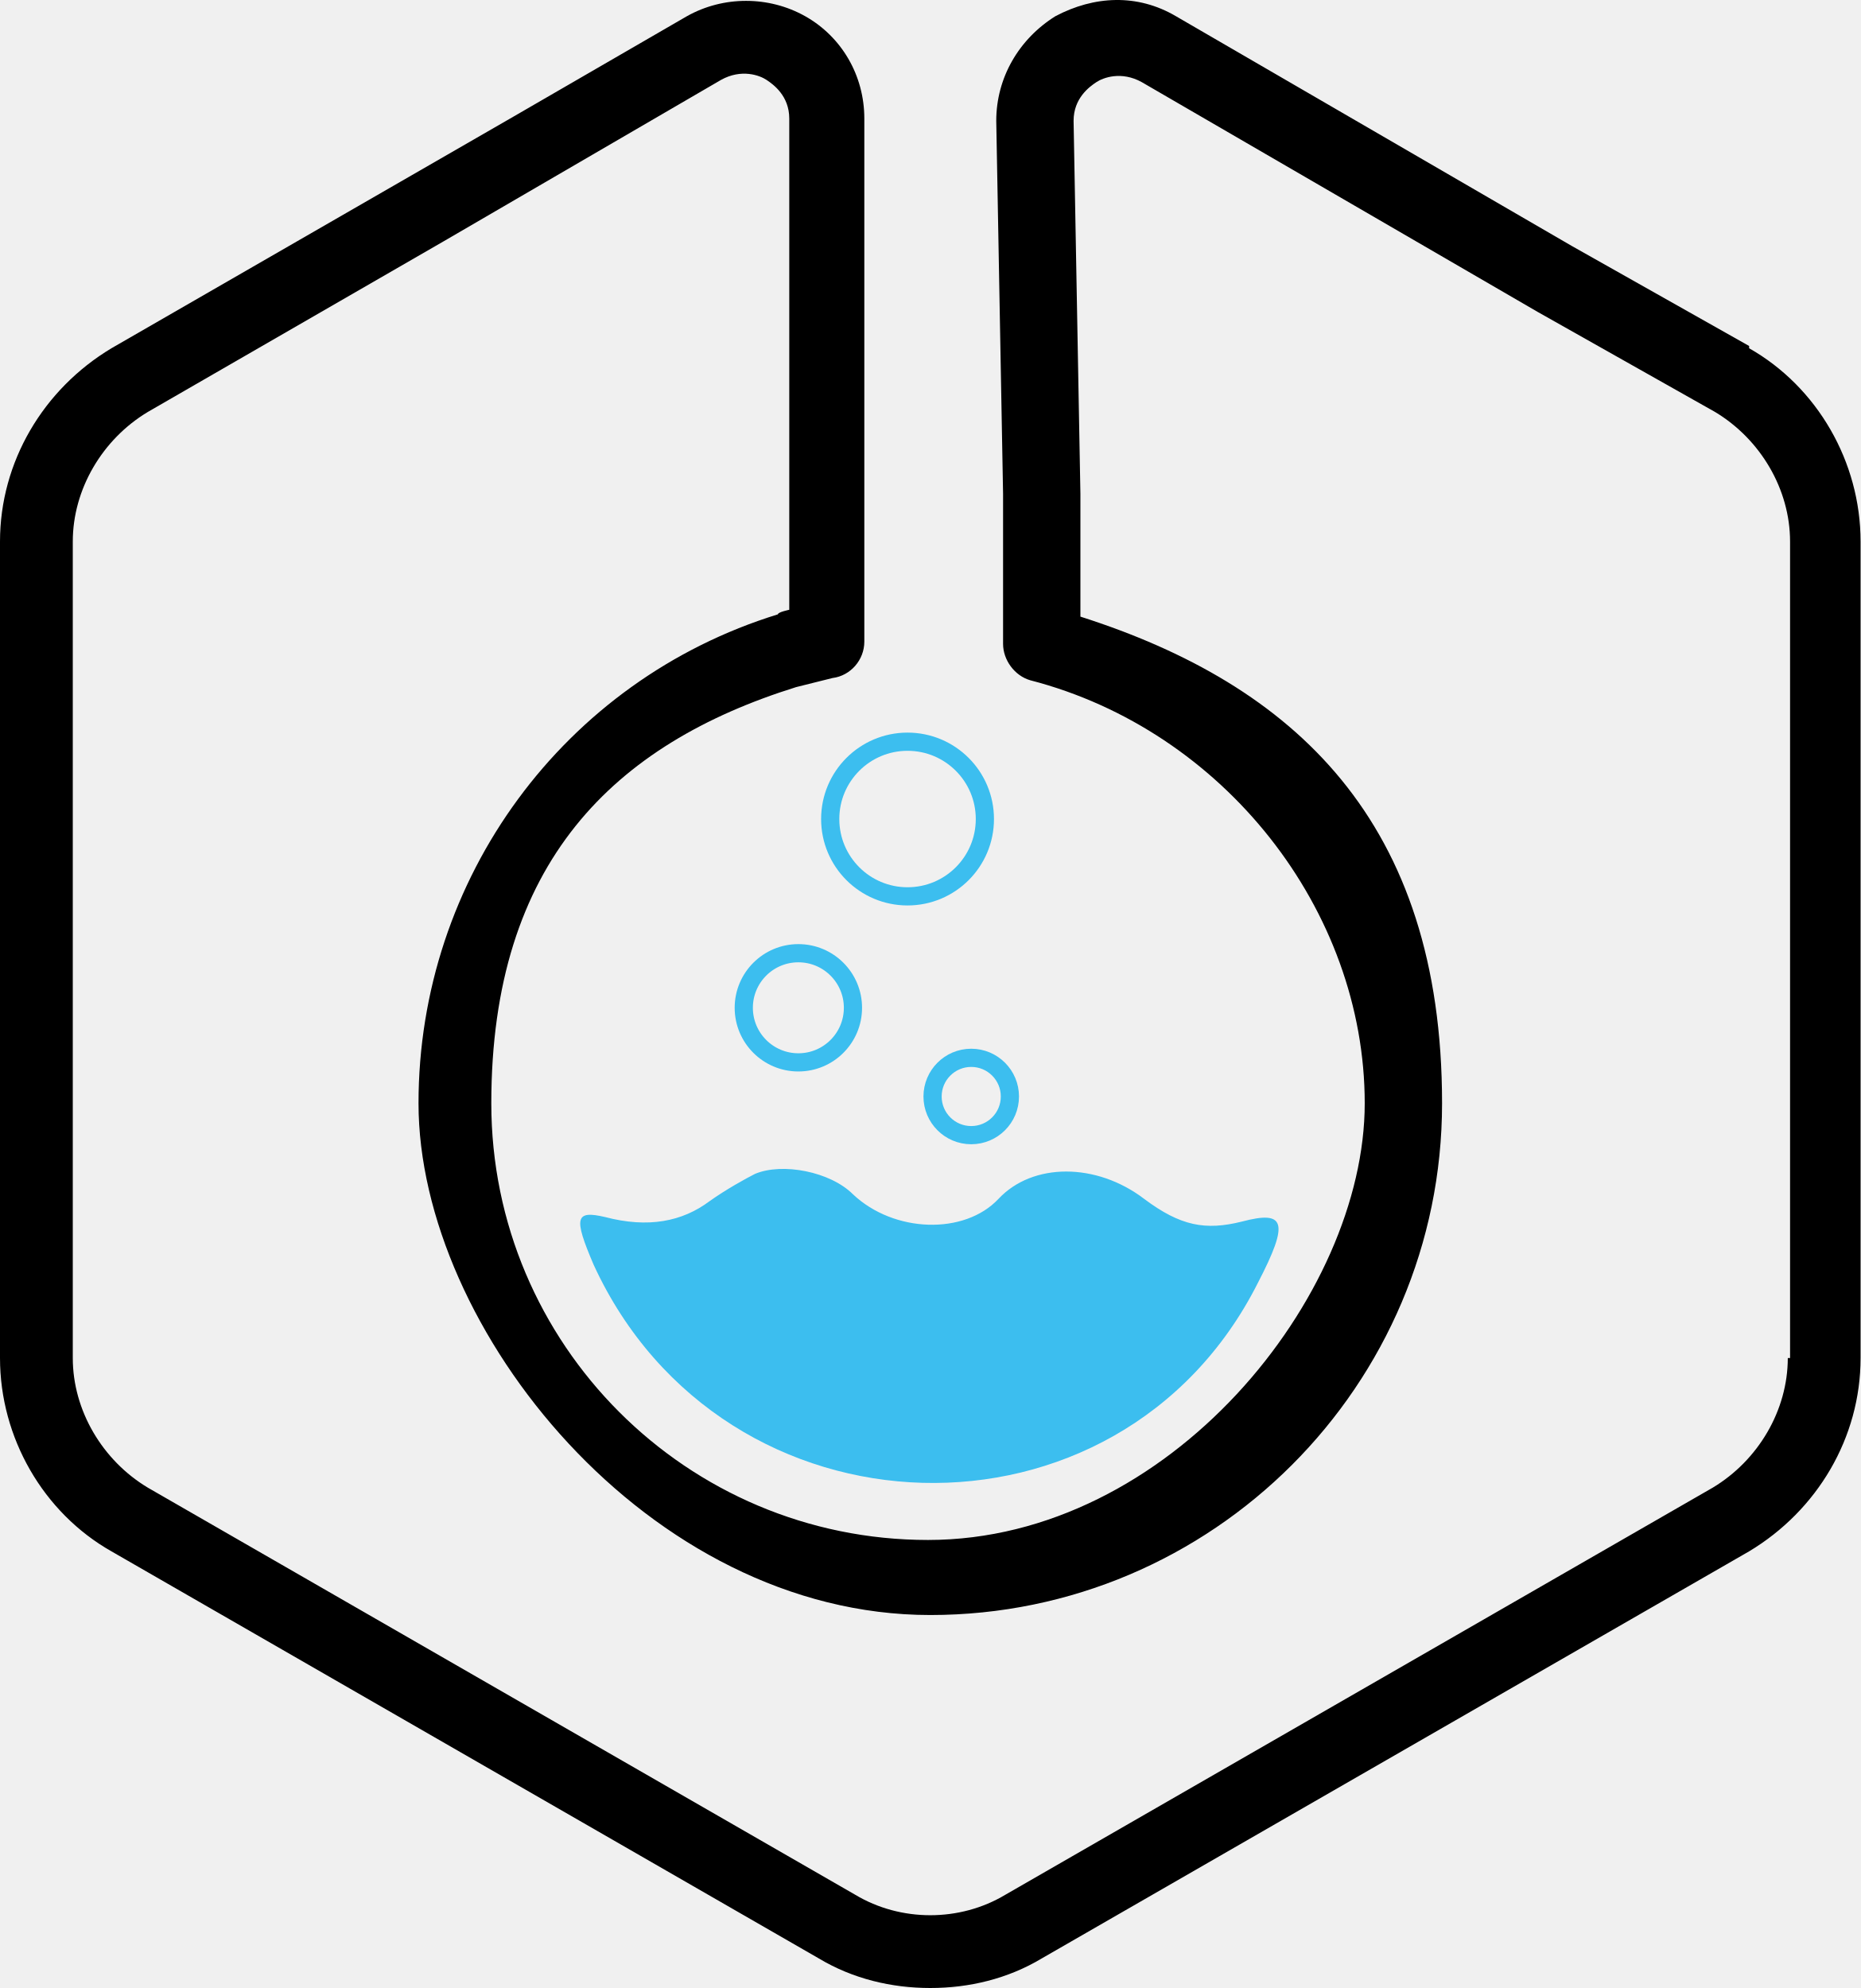
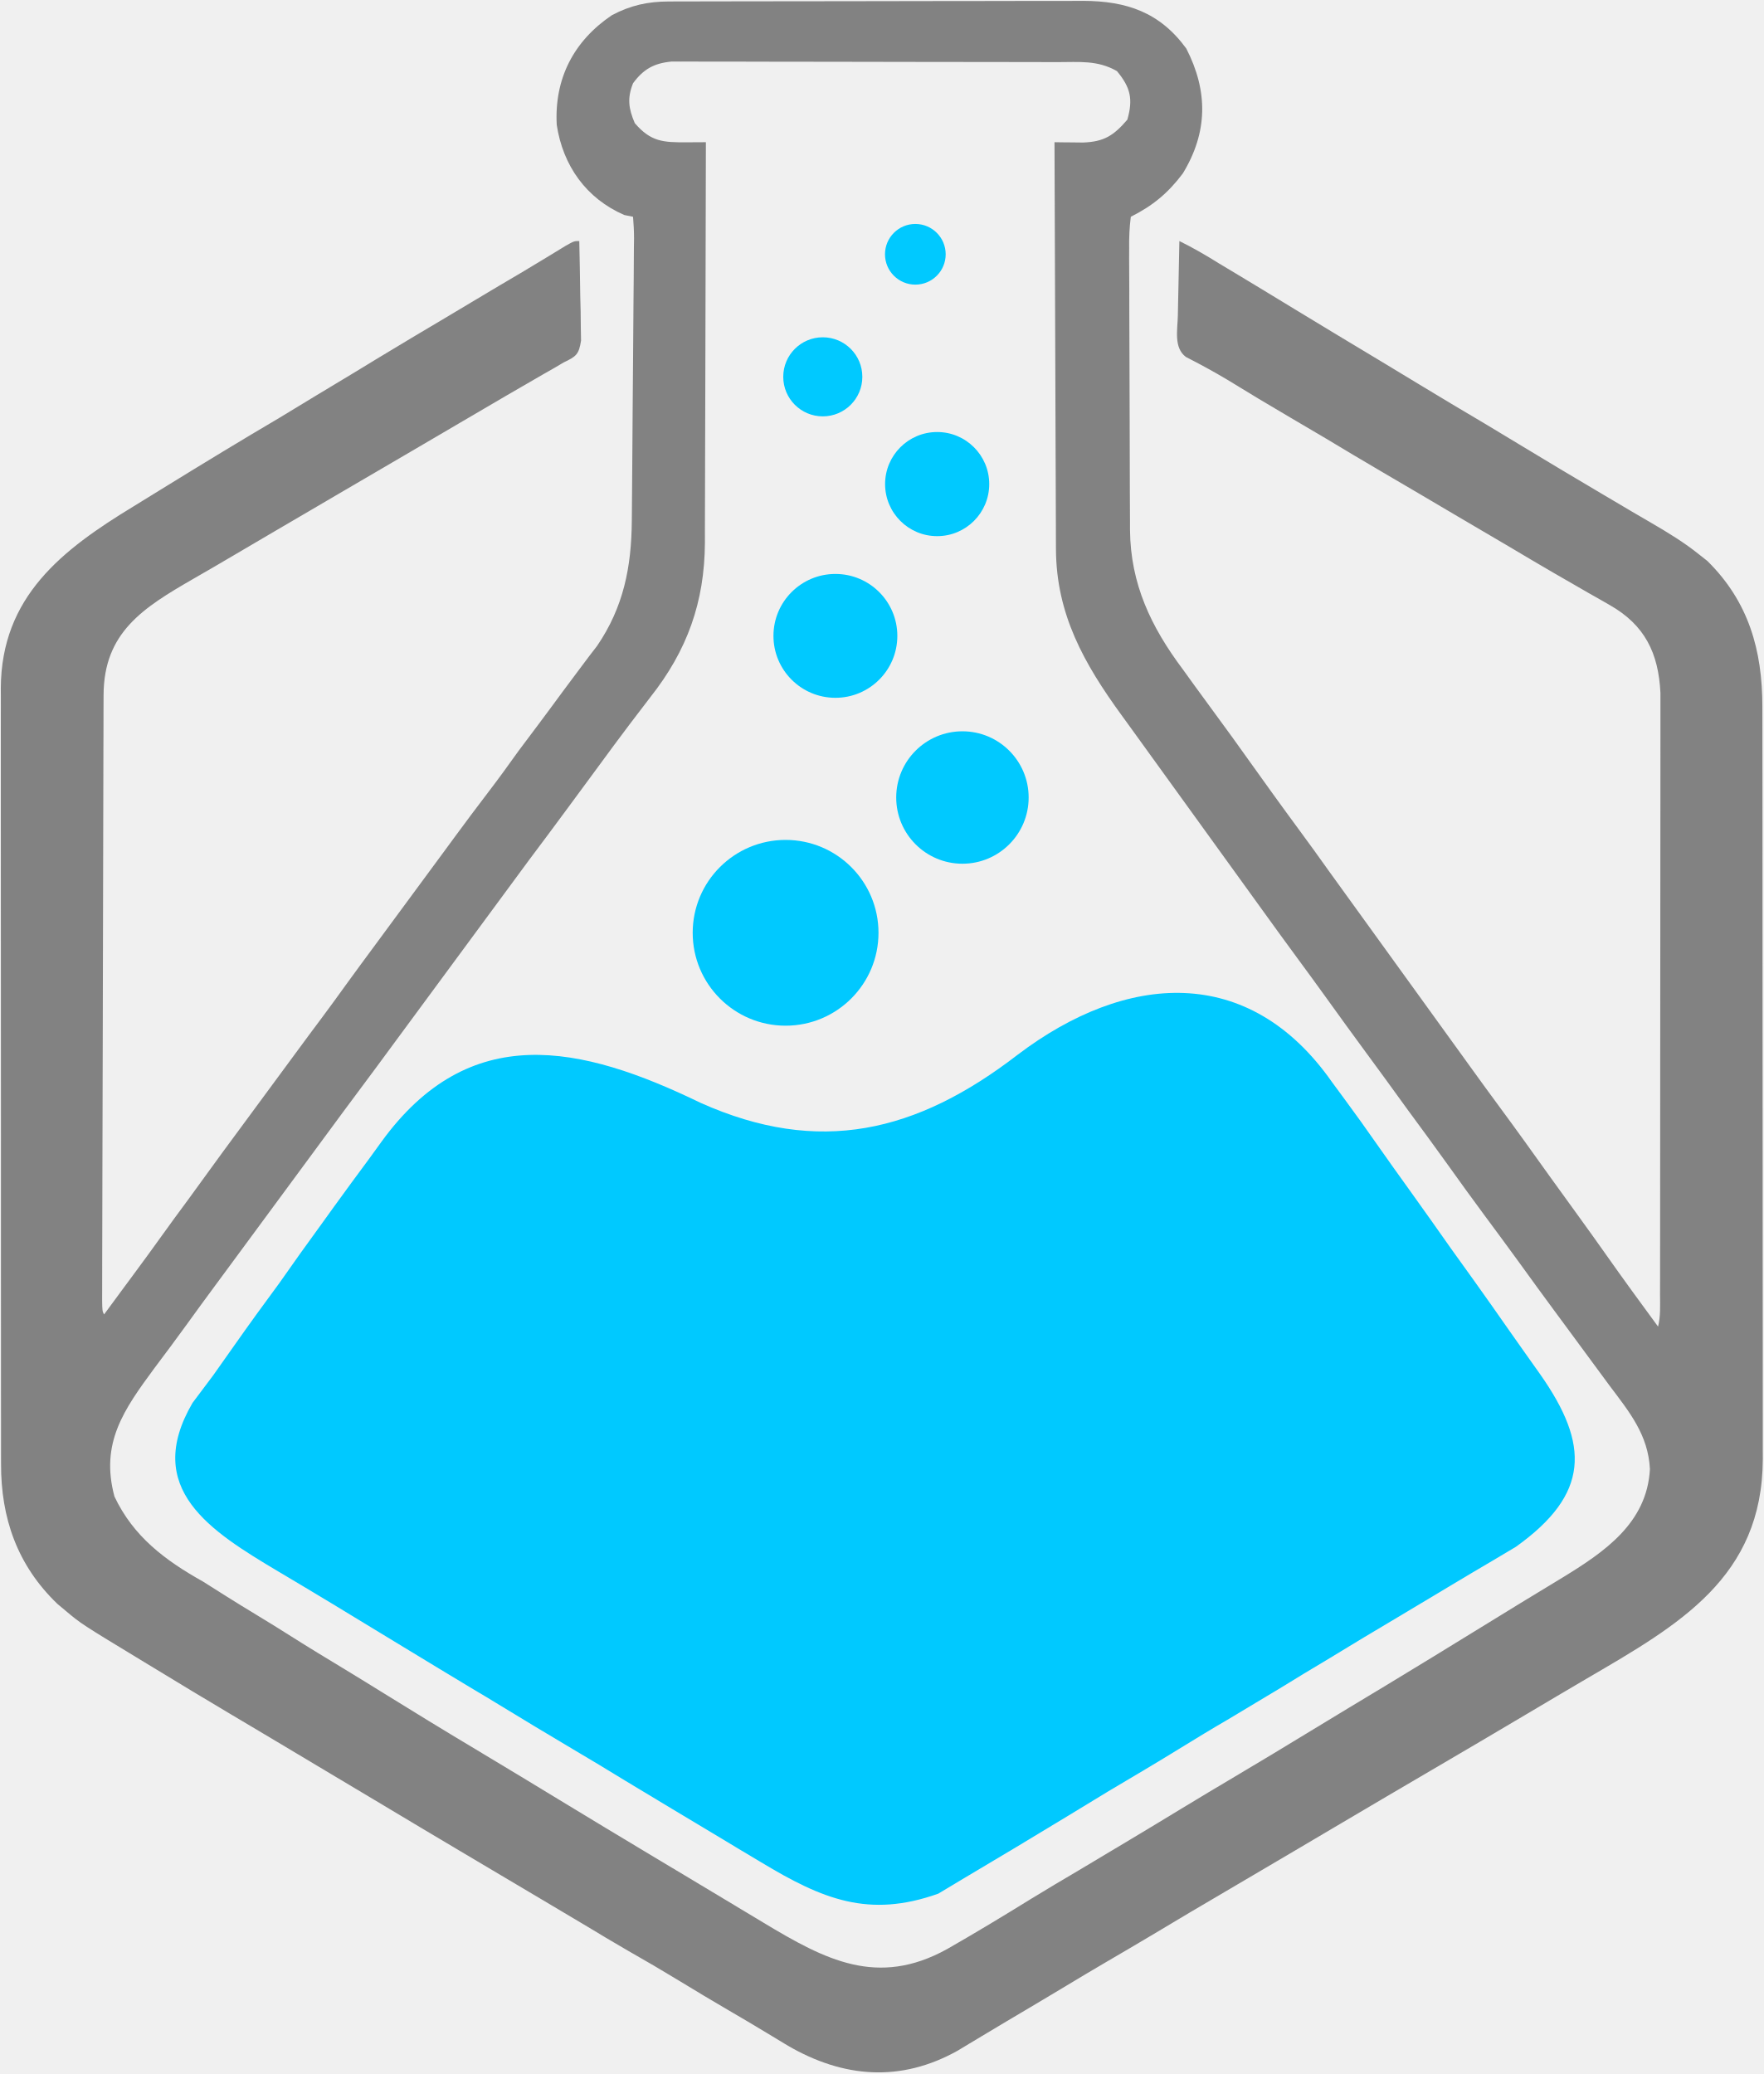
- <svg xmlns="http://www.w3.org/2000/svg" viewBox="240.742 -24.784 81.8 87.413">
-   <style>
-   @media (prefers-color-scheme: dark) {
-     .cls-5 {
-       fill: white;
-     }
-   }
-   </style>
-   <path id="containerlab_export_white_ink-liquid" data-name="containerlab export white ink-liquid" class="cls-3" d="M 273.942 26.829 C 273.542 27.029 272.642 27.529 271.942 28.029 C 270.742 28.929 269.242 29.229 267.342 28.729 C 266.042 28.429 265.942 28.729 266.842 30.829 C 272.542 43.229 289.942 43.729 296.042 31.629 C 297.442 28.929 297.242 28.429 295.342 28.929 C 293.742 29.329 292.642 29.129 291.042 27.929 C 288.942 26.329 286.142 26.329 284.642 27.929 C 283.142 29.529 280.042 29.429 278.242 27.729 C 277.242 26.729 275.142 26.329 273.942 26.829" style="fill: rgb(60, 190, 239); stroke-width: 0px;" transform="matrix(1, 0, 0, 1, 0, -7.105427357601002e-15)" />
-   <path class="cls-5" d="M 317.642 -9.571 L 309.842 -13.971 L 292.442 -24.071 C 290.742 -25.071 288.842 -24.971 287.142 -24.071 C 285.542 -23.071 284.542 -21.371 284.542 -19.471 L 284.842 -3.071 L 284.842 1.529 C 284.842 1.529 284.842 3.529 284.842 3.529 C 284.842 4.229 285.342 4.929 286.042 5.129 C 294.542 7.329 300.742 15.229 300.742 23.729 C 300.742 32.229 292.142 42.929 281.542 42.929 C 270.942 42.929 262.342 34.329 262.342 23.729 C 262.342 13.129 267.742 7.929 275.742 5.429 L 277.342 5.029 C 278.142 4.929 278.742 4.229 278.742 3.429 L 278.742 0.629 C 278.742 0.629 278.742 -1.571 278.742 -1.571 L 278.742 -19.571 C 278.742 -21.471 277.742 -23.171 276.142 -24.071 C 274.542 -24.971 272.542 -24.971 270.942 -24.071 L 263.342 -19.671 L 245.642 -9.471 C 242.642 -7.671 240.742 -4.471 240.742 -0.971 L 240.742 34.929 C 240.742 38.429 242.642 41.729 245.642 43.429 L 276.742 61.329 C 278.242 62.229 279.942 62.629 281.642 62.629 C 283.342 62.629 285.042 62.229 286.542 61.329 L 317.642 43.429 C 320.642 41.629 322.542 38.429 322.542 34.929 L 322.542 -0.971 C 322.542 -4.471 320.642 -7.771 317.642 -9.471 L 317.642 -9.571 Z M 319.342 34.929 C 319.342 37.229 318.042 39.429 316.042 40.629 L 284.942 58.529 C 282.942 59.729 280.342 59.729 278.342 58.529 L 247.242 40.629 C 245.242 39.429 243.942 37.229 243.942 34.929 L 243.942 -0.971 C 243.942 -3.271 245.242 -5.471 247.242 -6.671 L 260.242 -14.171 L 272.442 -21.271 C 273.342 -21.771 274.142 -21.471 274.442 -21.271 C 274.742 -21.071 275.442 -20.571 275.442 -19.571 L 275.442 2.029 C 275.442 2.029 274.942 2.129 274.942 2.229 C 265.542 5.129 259.142 13.829 259.142 23.729 C 259.142 33.629 269.242 46.229 281.642 46.229 C 294.042 46.229 304.142 36.129 304.142 23.729 C 304.142 11.329 297.642 5.329 288.242 2.329 L 288.242 -3.071 C 288.242 -3.071 287.942 -19.471 287.942 -19.471 C 287.942 -20.471 288.642 -20.971 288.942 -21.171 C 289.242 -21.371 290.042 -21.671 290.942 -21.171 L 308.342 -11.071 L 316.142 -6.671 C 318.142 -5.471 319.442 -3.271 319.442 -0.971 L 319.442 34.929 L 319.342 34.929 Z" style="stroke-width: 1px;" id="outline" transform="matrix(1, 0, 0, 1, 0, -7.105427357601002e-15)" />
-   <circle class="cls-1" cx="283.442" cy="23.429" r="1.7" style="fill: none; stroke: rgb(60, 190, 239); stroke-miterlimit: 10; stroke-width: 0.8px;" transform="matrix(1, 0, 0, 1, 0, -7.105427357601002e-15)" />
-   <circle class="cls-1" cx="275.842" cy="19.529" r="2.4" style="fill: none; stroke: rgb(60, 190, 239); stroke-miterlimit: 10; stroke-width: 0.8px;" transform="matrix(1, 0, 0, 1, 0, -7.105427357601002e-15)" />
-   <circle class="cls-1" cx="280.642" cy="11.229" r="3.4" style="fill: none; stroke: rgb(60, 190, 239); stroke-miterlimit: 10; stroke-width: 0.8px;" transform="matrix(1, 0, 0, 1, 0, -7.105427357601002e-15)" />
+ <svg xmlns="http://www.w3.org/2000/svg" viewBox="119 27 1017 1196">
+   <path fill="#828282" d="M0 0 C1.12 -0 1.12 -0 6.8 -0.02 C9.26 -0.02 11.73 -0.03 14.27 -0.03 C16.87 -0.04 19.46 -0.04 22.13 -0.05 C30.75 -0.07 39.36 -0.08 47.97 -0.09 C50.9 -0.1 53.84 -0.1 56.86 -0.1 C72.4 -0.12 87.94 -0.14 103.48 -0.15 C119.54 -0.16 135.61 -0.19 151.67 -0.23 C164.01 -0.26 176.35 -0.27 188.69 -0.27 C194.61 -0.28 200.53 -0.29 206.46 -0.31 C214.74 -0.33 223.03 -0.33 231.31 -0.32 C233.77 -0.34 236.22 -0.35 238.74 -0.36 C263.94 -0.28 283.06 6.23 298.31 27.15 C310.9 51.73 310.79 75.32 296.31 99.15 C287.85 110.43 278.92 117.84 266.31 124.15 C265.52 130.41 265.27 135.98 265.36 142.25 C265.35 144.12 265.34 146 265.34 147.94 C265.33 154.17 265.38 160.4 265.43 166.63 C265.43 170.96 265.44 175.29 265.44 179.62 C265.45 188.7 265.49 197.79 265.54 206.88 C265.62 218.51 265.64 230.14 265.65 241.77 C265.66 250.71 265.68 259.66 265.72 268.61 C265.73 272.89 265.74 277.18 265.75 281.46 C265.77 287.47 265.8 293.48 265.84 299.49 C265.85 301.25 265.85 303.01 265.85 304.83 C266.14 335.92 278 360.72 296.31 385.15 C298.46 388.12 300.61 391.1 302.75 394.08 C307.3 400.38 311.88 406.65 316.5 412.9 C322.18 420.59 327.77 428.35 333.31 436.15 C343.28 450.13 353.3 464.08 363.5 477.9 C369.18 485.59 374.76 493.35 380.31 501.15 C384.64 507.15 388.98 513.15 393.31 519.15 C395.48 522.15 397.65 525.15 399.81 528.15 C400.35 528.89 400.35 528.89 403.06 532.65 C419.31 555.15 435.56 577.65 451.81 600.15 C452.89 601.63 453.96 603.12 455.07 604.65 C457.22 607.64 459.38 610.62 461.53 613.61 C467.08 621.32 472.67 629 478.31 636.65 C488.45 650.38 498.39 664.26 508.31 678.15 C513.73 685.67 519.17 693.19 524.61 700.7 C529.88 707.99 535.13 715.29 540.31 722.65 C550.14 736.61 560.2 750.39 570.31 764.15 C571.84 758.04 571.45 752.05 571.45 745.76 C571.46 742.67 571.46 739.58 571.47 736.4 C571.47 732.95 571.47 729.51 571.47 726.06 C571.48 722.45 571.48 718.83 571.49 715.22 C571.5 705.39 571.51 695.56 571.51 685.72 C571.52 679.58 571.52 673.44 571.52 667.3 C571.54 648.08 571.55 628.87 571.55 609.65 C571.56 587.47 571.57 565.28 571.6 543.1 C571.62 525.95 571.63 508.81 571.63 491.67 C571.64 481.43 571.64 471.19 571.66 460.95 C571.68 451.31 571.68 441.67 571.67 432.03 C571.67 428.5 571.67 424.97 571.68 421.43 C571.7 416.6 571.69 411.77 571.68 406.93 C571.68 404.23 571.68 401.53 571.68 398.74 C570.56 375.71 562.65 359.53 542.37 348.02 C540.44 346.91 538.51 345.8 536.52 344.66 C534.47 343.5 532.42 342.34 530.31 341.15 C526.08 338.71 521.85 336.28 517.62 333.83 C515.44 332.58 513.26 331.32 511.01 330.03 C502.05 324.84 493.15 319.55 484.25 314.26 C474.58 308.53 464.87 302.85 455.17 297.17 C447.44 292.64 439.73 288.08 432.02 283.51 C425.36 279.58 418.68 275.68 412 271.77 C400.85 265.24 389.75 258.62 378.68 251.95 C371.81 247.85 364.91 243.81 358 239.77 C345.88 232.69 333.88 225.45 321.92 218.1 C314.1 213.42 306.12 209.12 298.02 204.96 C290.95 199.6 293.27 189.29 293.43 181.12 C293.48 178.62 293.53 176.11 293.58 173.54 C293.64 170.93 293.69 168.33 293.75 165.65 C293.8 163.01 293.85 160.38 293.91 157.66 C294.04 151.16 294.17 144.65 294.31 138.15 C302.3 142.07 309.76 146.44 317.31 151.15 C320.43 153.03 323.56 154.9 326.69 156.77 C337.93 163.51 349.12 170.33 360.31 177.15 C377.13 187.39 393.99 197.56 410.88 207.68 C418 211.96 425.1 216.27 432.19 220.58 C444.88 228.31 457.65 235.89 470.44 243.46 C477.75 247.82 485.04 252.22 492.31 256.65 C507.57 265.94 522.93 275.05 538.31 284.15 C540.34 285.35 542.36 286.54 544.45 287.78 C546.26 288.85 548.07 289.92 549.94 291.02 C551.65 292.04 553.36 293.05 555.12 294.09 C558.78 296.25 562.45 298.39 566.12 300.51 C575.97 306.24 585.43 311.97 594.31 319.15 C595.78 320.3 597.24 321.46 598.75 322.65 C622.48 346.05 630.47 374.04 630.45 406.72 C630.46 408.62 630.46 410.52 630.46 412.48 C630.47 418.87 630.47 425.25 630.47 431.64 C630.48 436.21 630.48 440.78 630.49 445.36 C630.5 457.79 630.51 470.23 630.51 482.67 C630.52 490.44 630.52 498.21 630.52 505.97 C630.54 530.28 630.55 554.59 630.55 578.9 C630.56 606.96 630.57 635.02 630.6 663.08 C630.62 684.77 630.63 706.45 630.63 728.14 C630.64 741.09 630.64 754.05 630.66 767 C630.68 779.19 630.68 791.38 630.67 803.57 C630.67 808.04 630.67 812.51 630.68 816.97 C630.7 823.09 630.69 829.2 630.68 835.31 C630.69 837.07 630.7 838.83 630.7 840.64 C630.43 908.93 582.27 936.13 529.47 966.96 C518.05 973.64 506.69 980.4 495.31 987.15 C476.68 998.21 458.01 1009.2 439.31 1020.15 C422.29 1030.11 405.29 1040.1 388.31 1050.15 C384.65 1052.31 380.98 1054.48 377.31 1056.65 C371.75 1059.93 366.19 1063.22 360.64 1066.5 C347.34 1074.37 334.03 1082.22 320.69 1090.02 C306.99 1098.04 293.33 1106.12 279.73 1114.31 C270.13 1120.05 260.48 1125.68 250.83 1131.33 C243.62 1135.55 236.46 1139.83 229.31 1144.15 C217.75 1151.1 206.16 1157.99 194.54 1164.86 C189.68 1167.74 184.83 1170.64 179.99 1173.56 C177.64 1174.97 175.29 1176.38 172.87 1177.83 C170.75 1179.12 168.63 1180.4 166.44 1181.72 C133.64 1200.05 100.67 1197.44 68.7 1178.89 C64.49 1176.36 60.29 1173.82 56.1 1171.27 C49.11 1167.02 42.06 1162.89 35 1158.77 C25.21 1153.05 15.49 1147.24 5.81 1141.33 C-3.85 1135.44 -13.59 1129.73 -23.44 1124.15 C-31.43 1119.57 -39.3 1114.81 -47.19 1110.05 C-55.96 1104.78 -64.76 1099.58 -73.56 1094.37 C-83.86 1088.27 -94.16 1082.15 -104.47 1076.03 C-110.02 1072.73 -115.57 1069.44 -121.13 1066.14 C-135.67 1057.51 -150.2 1048.86 -164.69 1040.15 C-174.79 1034.07 -184.92 1028.03 -195.06 1022.02 C-206.81 1015.05 -218.53 1008.05 -230.23 1001.01 C-237.64 996.58 -245.07 992.17 -252.5 987.77 C-267.29 979 -282 970.1 -296.69 961.15 C-298.73 959.91 -300.77 958.67 -302.88 957.4 C-338.85 935.58 -338.85 935.58 -347.69 928.15 C-349.32 926.79 -350.95 925.42 -352.63 924.02 C-375.69 901.82 -385.18 874.63 -385.08 843.28 C-385.08 841.31 -385.09 839.34 -385.09 837.32 C-385.11 830.74 -385.1 824.16 -385.09 817.58 C-385.1 812.86 -385.1 808.14 -385.11 803.41 C-385.13 790.59 -385.13 777.78 -385.12 764.96 C-385.12 754.25 -385.13 743.55 -385.13 732.85 C-385.15 707.6 -385.15 682.34 -385.13 657.09 C-385.12 631.05 -385.14 605 -385.16 578.96 C-385.19 556.59 -385.19 534.22 -385.19 511.85 C-385.18 498.49 -385.19 485.14 -385.2 471.78 C-385.22 459.22 -385.21 446.66 -385.2 434.1 C-385.19 429.49 -385.19 424.89 -385.21 420.28 C-385.22 413.99 -385.21 407.69 -385.19 401.4 C-385.2 399.58 -385.21 397.76 -385.22 395.89 C-384.91 343.18 -349.89 316.19 -308.69 291.15 C-302.36 287.26 -296.04 283.36 -289.72 279.46 C-268.15 266.17 -246.52 252.99 -224.69 240.15 C-217.52 235.81 -210.37 231.46 -203.21 227.11 C-196.05 222.76 -188.87 218.46 -181.69 214.15 C-177.38 211.52 -173.06 208.9 -168.75 206.27 C-155.58 198.27 -142.33 190.38 -129.07 182.53 C-123.06 178.96 -117.05 175.38 -111.06 171.77 C-102.58 166.67 -94.06 161.64 -85.53 156.62 C-81.29 154.1 -77.06 151.55 -72.84 148.99 C-70.59 147.62 -68.33 146.25 -66 144.83 C-64.96 144.2 -64.96 144.2 -59.68 140.97 C-54.69 138.15 -54.69 138.15 -51.69 138.15 C-51.43 148.69 -51.27 159.23 -51.13 169.77 C-51.05 172.77 -50.97 175.78 -50.9 178.87 C-50.87 181.74 -50.84 184.61 -50.81 187.56 C-50.76 190.21 -50.71 192.86 -50.67 195.59 C-51.92 203.62 -53.54 204.73 -60.69 208.15 C-62.52 209.23 -64.35 210.31 -66.23 211.42 C-68.28 212.59 -70.33 213.76 -72.44 214.96 C-86.91 223.26 -101.3 231.7 -115.69 240.15 C-120.52 242.98 -125.35 245.81 -130.19 248.65 C-137.5 252.93 -144.81 257.22 -152.11 261.5 C-165.51 269.36 -178.91 277.2 -192.33 285.02 C-196.95 287.72 -201.57 290.43 -206.19 293.15 C-212.91 297.1 -219.64 301.04 -226.38 304.96 C-234.12 309.47 -241.85 314.01 -249.56 318.58 C-257.76 323.44 -265.99 328.21 -274.25 332.96 C-303.16 349.64 -325.88 363.83 -325.97 400.02 C-325.99 403.14 -326 406.26 -326.01 409.48 C-326.02 412.94 -326.02 416.41 -326.02 419.87 C-326.03 423.52 -326.05 427.16 -326.06 430.8 C-326.09 440.7 -326.11 450.6 -326.13 460.5 C-326.15 470.85 -326.17 481.19 -326.2 491.54 C-326.25 508.91 -326.29 526.28 -326.32 543.65 C-326.36 563.76 -326.41 583.86 -326.46 603.97 C-326.52 623.29 -326.56 642.61 -326.61 661.92 C-326.63 670.16 -326.65 678.39 -326.67 686.63 C-326.7 696.31 -326.72 706 -326.73 715.68 C-326.74 719.25 -326.75 722.81 -326.76 726.37 C-326.77 731.22 -326.78 736.06 -326.78 740.91 C-326.79 743.62 -326.8 746.34 -326.8 749.14 C-326.69 755.15 -326.69 755.15 -325.69 757.15 C-324.84 756 -323.99 754.84 -323.12 753.66 C-321.94 752.07 -320.77 750.47 -319.56 748.83 C-318.29 747.1 -317.01 745.37 -315.7 743.58 C-313.13 740.1 -310.56 736.62 -307.99 733.15 C-302.85 726.18 -297.72 719.2 -292.69 712.15 C-287.62 705.05 -282.45 698.02 -277.26 691.01 C-273.88 686.41 -270.53 681.78 -267.19 677.15 C-260.43 667.76 -253.56 658.45 -246.69 649.15 C-244.35 645.98 -242.02 642.81 -239.69 639.65 C-225.69 620.65 -225.69 620.65 -222.21 615.92 C-219.81 612.67 -217.41 609.41 -215.01 606.15 C-210.08 599.44 -205.13 592.74 -200.13 586.08 C-195.39 579.75 -190.76 573.34 -186.14 566.92 C-180.38 558.96 -174.53 551.05 -168.69 543.15 C-166.35 539.98 -164.02 536.81 -161.69 533.65 C-133.69 495.65 -133.69 495.65 -130.18 490.89 C-127.87 487.75 -125.56 484.61 -123.26 481.47 C-117.06 473.03 -110.8 464.65 -104.44 456.33 C-98.36 448.38 -92.49 440.3 -86.69 432.15 C-83 427.19 -79.28 422.25 -75.56 417.31 C-70.68 410.8 -65.86 404.25 -61.04 397.69 C-57.82 393.33 -54.57 388.98 -51.31 384.65 C-49.46 382.17 -47.6 379.7 -45.69 377.15 C-44.29 375.33 -42.88 373.52 -41.44 371.65 C-26.13 349.19 -21.61 326.14 -21.4 299.45 C-21.39 297.55 -21.37 295.66 -21.35 293.71 C-21.29 287.46 -21.24 281.21 -21.2 274.96 C-21.18 272.83 -21.16 270.7 -21.15 268.5 C-21.06 257.24 -20.98 245.98 -20.91 234.71 C-20.85 225.36 -20.77 216.02 -20.68 206.67 C-20.58 195.4 -20.49 184.13 -20.43 172.85 C-20.4 168.55 -20.36 164.24 -20.31 159.94 C-20.25 153.94 -20.22 147.94 -20.2 141.94 C-20.17 140.14 -20.14 138.35 -20.12 136.49 C-20.12 132.37 -20.37 128.26 -20.69 124.15 C-22.34 123.82 -23.99 123.49 -25.69 123.15 C-47.72 113.62 -61.12 94.66 -64.69 71.15 C-66.12 44.49 -54.93 22.79 -32.88 7.9 C-22.07 2.17 -12.09 0.03 0 0 Z M-20.69 47.15 C-24.12 55.72 -23.29 61.74 -19.69 70.15 C-10.45 80.92 -3.32 81.29 10.19 81.21 C12.27 81.2 14.35 81.19 16.49 81.18 C18.08 81.17 19.67 81.16 21.31 81.15 C21.25 113.3 21.17 145.46 21.08 177.61 C21.03 192.54 20.99 207.47 20.97 222.4 C20.94 236.82 20.9 251.23 20.85 265.65 C20.83 271.14 20.82 276.64 20.81 282.13 C20.8 289.84 20.78 297.54 20.74 305.25 C20.75 307.51 20.75 309.77 20.75 312.11 C20.55 346.41 10.54 374.26 -10.69 401.15 C-13.32 404.58 -15.94 408.02 -18.56 411.46 C-19.92 413.24 -21.28 415.01 -22.67 416.85 C-28.76 424.89 -34.73 433.01 -40.69 441.15 C-43.02 444.31 -45.35 447.48 -47.69 450.65 C-51.21 455.43 -54.74 460.22 -58.26 465 C-65.68 475.09 -73.17 485.13 -80.69 495.15 C-85.37 501.47 -90.03 507.81 -94.69 514.15 C-97.02 517.31 -99.35 520.48 -101.69 523.65 C-102.27 524.43 -102.27 524.43 -105.19 528.4 C-157.69 599.65 -157.69 599.65 -161.17 604.37 C-163.57 607.63 -165.97 610.88 -168.36 614.14 C-174.77 622.84 -181.21 631.51 -187.69 640.15 C-192.36 646.47 -197.03 652.81 -201.69 659.15 C-204.02 662.31 -206.35 665.48 -208.69 668.65 C-209.27 669.43 -209.27 669.43 -212.19 673.4 C-225.02 690.81 -237.85 708.23 -250.69 725.65 C-251.84 727.21 -253 728.78 -254.18 730.39 C-256.53 733.57 -258.88 736.75 -261.22 739.93 C-266.96 747.7 -272.67 755.49 -278.31 763.33 C-284.33 771.69 -290.51 779.91 -296.69 788.15 C-314.22 811.97 -328.01 831.28 -319.69 862.15 C-308.78 885.24 -290.56 898.89 -268.69 911.15 C-264.06 914.02 -259.47 916.95 -254.88 919.87 C-249.35 923.36 -243.78 926.76 -238.19 930.15 C-231.25 934.35 -224.35 938.6 -217.5 942.96 C-207.28 949.45 -196.91 955.71 -186.55 961.98 C-179.01 966.56 -171.52 971.19 -164.03 975.83 C-146.99 986.4 -129.9 996.87 -112.69 1007.15 C-94.2 1018.21 -75.79 1029.4 -57.38 1040.59 C-43.84 1048.82 -30.28 1057.01 -16.69 1065.15 C-12.52 1067.65 -8.35 1070.15 -4.19 1072.65 C-2.08 1073.91 0.03 1075.18 2.2 1076.48 C14.13 1083.64 26.07 1090.8 38 1097.96 C39.64 1098.94 41.28 1099.92 42.96 1100.94 C46.83 1103.26 50.7 1105.59 54.57 1107.92 C90.13 1129.35 120.26 1145.27 160.31 1123.15 C176.69 1113.8 192.8 1104.05 208.83 1094.13 C217.81 1088.61 226.89 1083.26 235.96 1077.9 C244.77 1072.69 253.54 1067.42 262.31 1062.15 C263.86 1061.22 265.41 1060.29 267 1059.34 C276.55 1053.63 286.06 1047.87 295.56 1042.08 C305.78 1035.88 316.03 1029.74 326.31 1023.65 C341.04 1014.92 355.69 1006.06 370.31 997.15 C384.63 988.45 398.95 979.77 413.31 971.15 C431.36 960.23 449.36 949.22 467.31 938.15 C483.18 928.36 499.07 918.63 515.03 908.99 C539.28 894.17 563.95 877.5 565.62 846.33 C564.62 826.53 553.78 813.41 542.31 798.15 C539.98 794.98 537.64 791.82 535.31 788.65 C534.73 787.86 534.73 787.86 531.81 783.9 C521.31 769.65 521.31 769.65 517.82 764.9 C515.47 761.72 513.12 758.54 510.78 755.36 C503.99 746.17 497.27 736.94 490.59 727.67 C483.69 718.14 476.67 708.68 469.67 699.22 C462.8 689.92 456.02 680.57 449.31 671.15 C441.55 660.33 433.69 649.58 425.78 638.87 C421.35 632.83 416.97 626.76 412.59 620.68 C409.19 615.98 405.76 611.31 402.31 606.65 C394.49 596.05 386.79 585.37 379.1 574.69 C373.54 566.98 367.96 559.29 362.31 551.65 C355.58 542.53 348.94 533.35 342.31 524.15 C340.15 521.15 337.98 518.15 335.81 515.15 C270.81 425.15 270.81 425.15 267.57 420.66 C265.37 417.62 263.17 414.58 260.96 411.54 C239.36 381.84 223.29 353.37 223.15 315.76 C223.14 313.69 223.13 311.62 223.12 309.48 C223.12 307.22 223.11 304.96 223.11 302.64 C223.1 300.24 223.09 297.85 223.08 295.39 C223.04 287.48 223.02 279.58 223 271.67 C222.97 266.19 222.95 260.71 222.93 255.23 C222.88 240.81 222.83 226.38 222.78 211.96 C222.73 197.24 222.67 182.52 222.62 167.8 C222.51 138.91 222.41 110.03 222.31 81.15 C223.06 81.16 223.06 81.16 226.84 81.22 C228.81 81.24 230.78 81.25 232.81 81.27 C234.76 81.3 236.71 81.32 238.72 81.34 C250.91 80.92 256.49 77.27 264.31 68.15 C267.67 56.39 266.21 49.63 258.31 40.15 C247.1 33.74 236.63 34.98 223.98 34.97 C221.54 34.96 219.11 34.96 216.6 34.95 C208.52 34.93 200.45 34.92 192.37 34.91 C189.61 34.9 186.86 34.9 184.02 34.9 C169.46 34.88 154.89 34.86 140.32 34.85 C125.25 34.84 110.18 34.81 95.1 34.77 C83.54 34.74 71.97 34.73 60.4 34.73 C54.85 34.72 49.29 34.71 43.73 34.69 C35.96 34.67 28.19 34.67 20.42 34.68 C18.12 34.66 15.82 34.65 13.44 34.64 C11.32 34.65 9.2 34.65 7.02 34.66 C5.18 34.66 3.34 34.65 1.45 34.65 C-8.67 35.63 -14.68 39.01 -20.69 47.15 Z " transform="translate(504.6881,27.85283)" />
+   <path fill="#00c9ff" d="M0 0 C2.3 3.1 4.6 6.3 7 9.5 C13.5 18.3 19.8 27.1 26 36 C32.1 44.7 38.3 53.4 44.5 62 C52.7 73.4 60.8 84.9 68.9 96.4 C73.1 102.3 77.2 108 81.4 113.8 C88.3 123.5 95.2 133.2 102 143 C108 151.6 114.1 160.1 120.1 168.6 C148.5 209.1 148.7 237.5 106 268 C97 273.4 88 278.7 79 284 C75 286.4 71 288.8 66.8 291.3 C57.2 297.1 47.5 302.8 37.9 308.6 C24.9 316.3 11.9 324.1 -1 332 C-3.5 333.5 -3.5 333.5 -16 341 C-20.3 343.6 -24.5 346.2 -28.9 348.9 C-39.4 355.2 -49.9 361.5 -60.4 367.8 C-69.2 372.9 -77.9 378.2 -86.5 383.5 C-100.6 392.2 -114.8 400.6 -129 409 C-136.7 413.7 -144.3 418.3 -152 423 C-171.9 435.1 -191.9 447.1 -212 459 C-217 462 -221.9 464.9 -227 468 C-267.1 482.3 -293.8 471.2 -329 450 C-333.4 447.4 -337.8 444.7 -342.4 442 C-346.2 439.7 -350 437.4 -354 435 C-362.9 429.7 -371.8 424.3 -380.7 419 C-389.7 413.6 -398.6 408.2 -407.6 402.8 C-417.7 396.6 -427.8 390.5 -438 384.5 C-452.7 375.8 -467.4 366.9 -482 358 C-486.1 355.5 -490.2 353 -494.5 350.5 C-508 342.4 -521.5 334.2 -535 326 C-537.3 324.6 -537.3 324.6 -549 317.5 C-558.3 311.9 -567.5 306.3 -576.8 300.6 C-586.9 294.5 -597.1 288.4 -607.4 282.3 C-646.5 259 -685.9 234.6 -657 185 C-653 179.7 -649.1 174.4 -645 169 C-641 163.3 -637 157.7 -633 152 C-624.5 139.9 -615.8 127.9 -607 116 C-603 110.3 -599 104.7 -595 99 C-590.7 93 -586.3 87 -582 81 C-579.9 78.1 -577.8 75.1 -575.6 72.1 C-568.8 62.7 -561.9 53.3 -555 44 C-552.8 40.9 -550.5 37.8 -548.2 34.6 C-497.4 -35.6 -433.3 -21.6 -364 12 C-295.8 42.5 -239.6 29.2 -181.2 -15.8 C-118.8 -63.1 -48 -68.6 0 0 Z " transform="translate(887,651)" />
+   <g fill="#00c9ff">
+     <circle cx="646.759" cy="173.639" r="17.495" />
+     <circle cx="593.401" cy="244.301" r="22.799" />
+     <circle cx="659.345" cy="306.156" r="30.023" />
+     <circle cx="600.668" cy="393.686" r="35.713" />
+     <circle cx="673.912" cy="486.896" r="38.181" />
+     <circle cx="571.954" cy="564.913" r="53.565" />
+   </g>
</svg>
